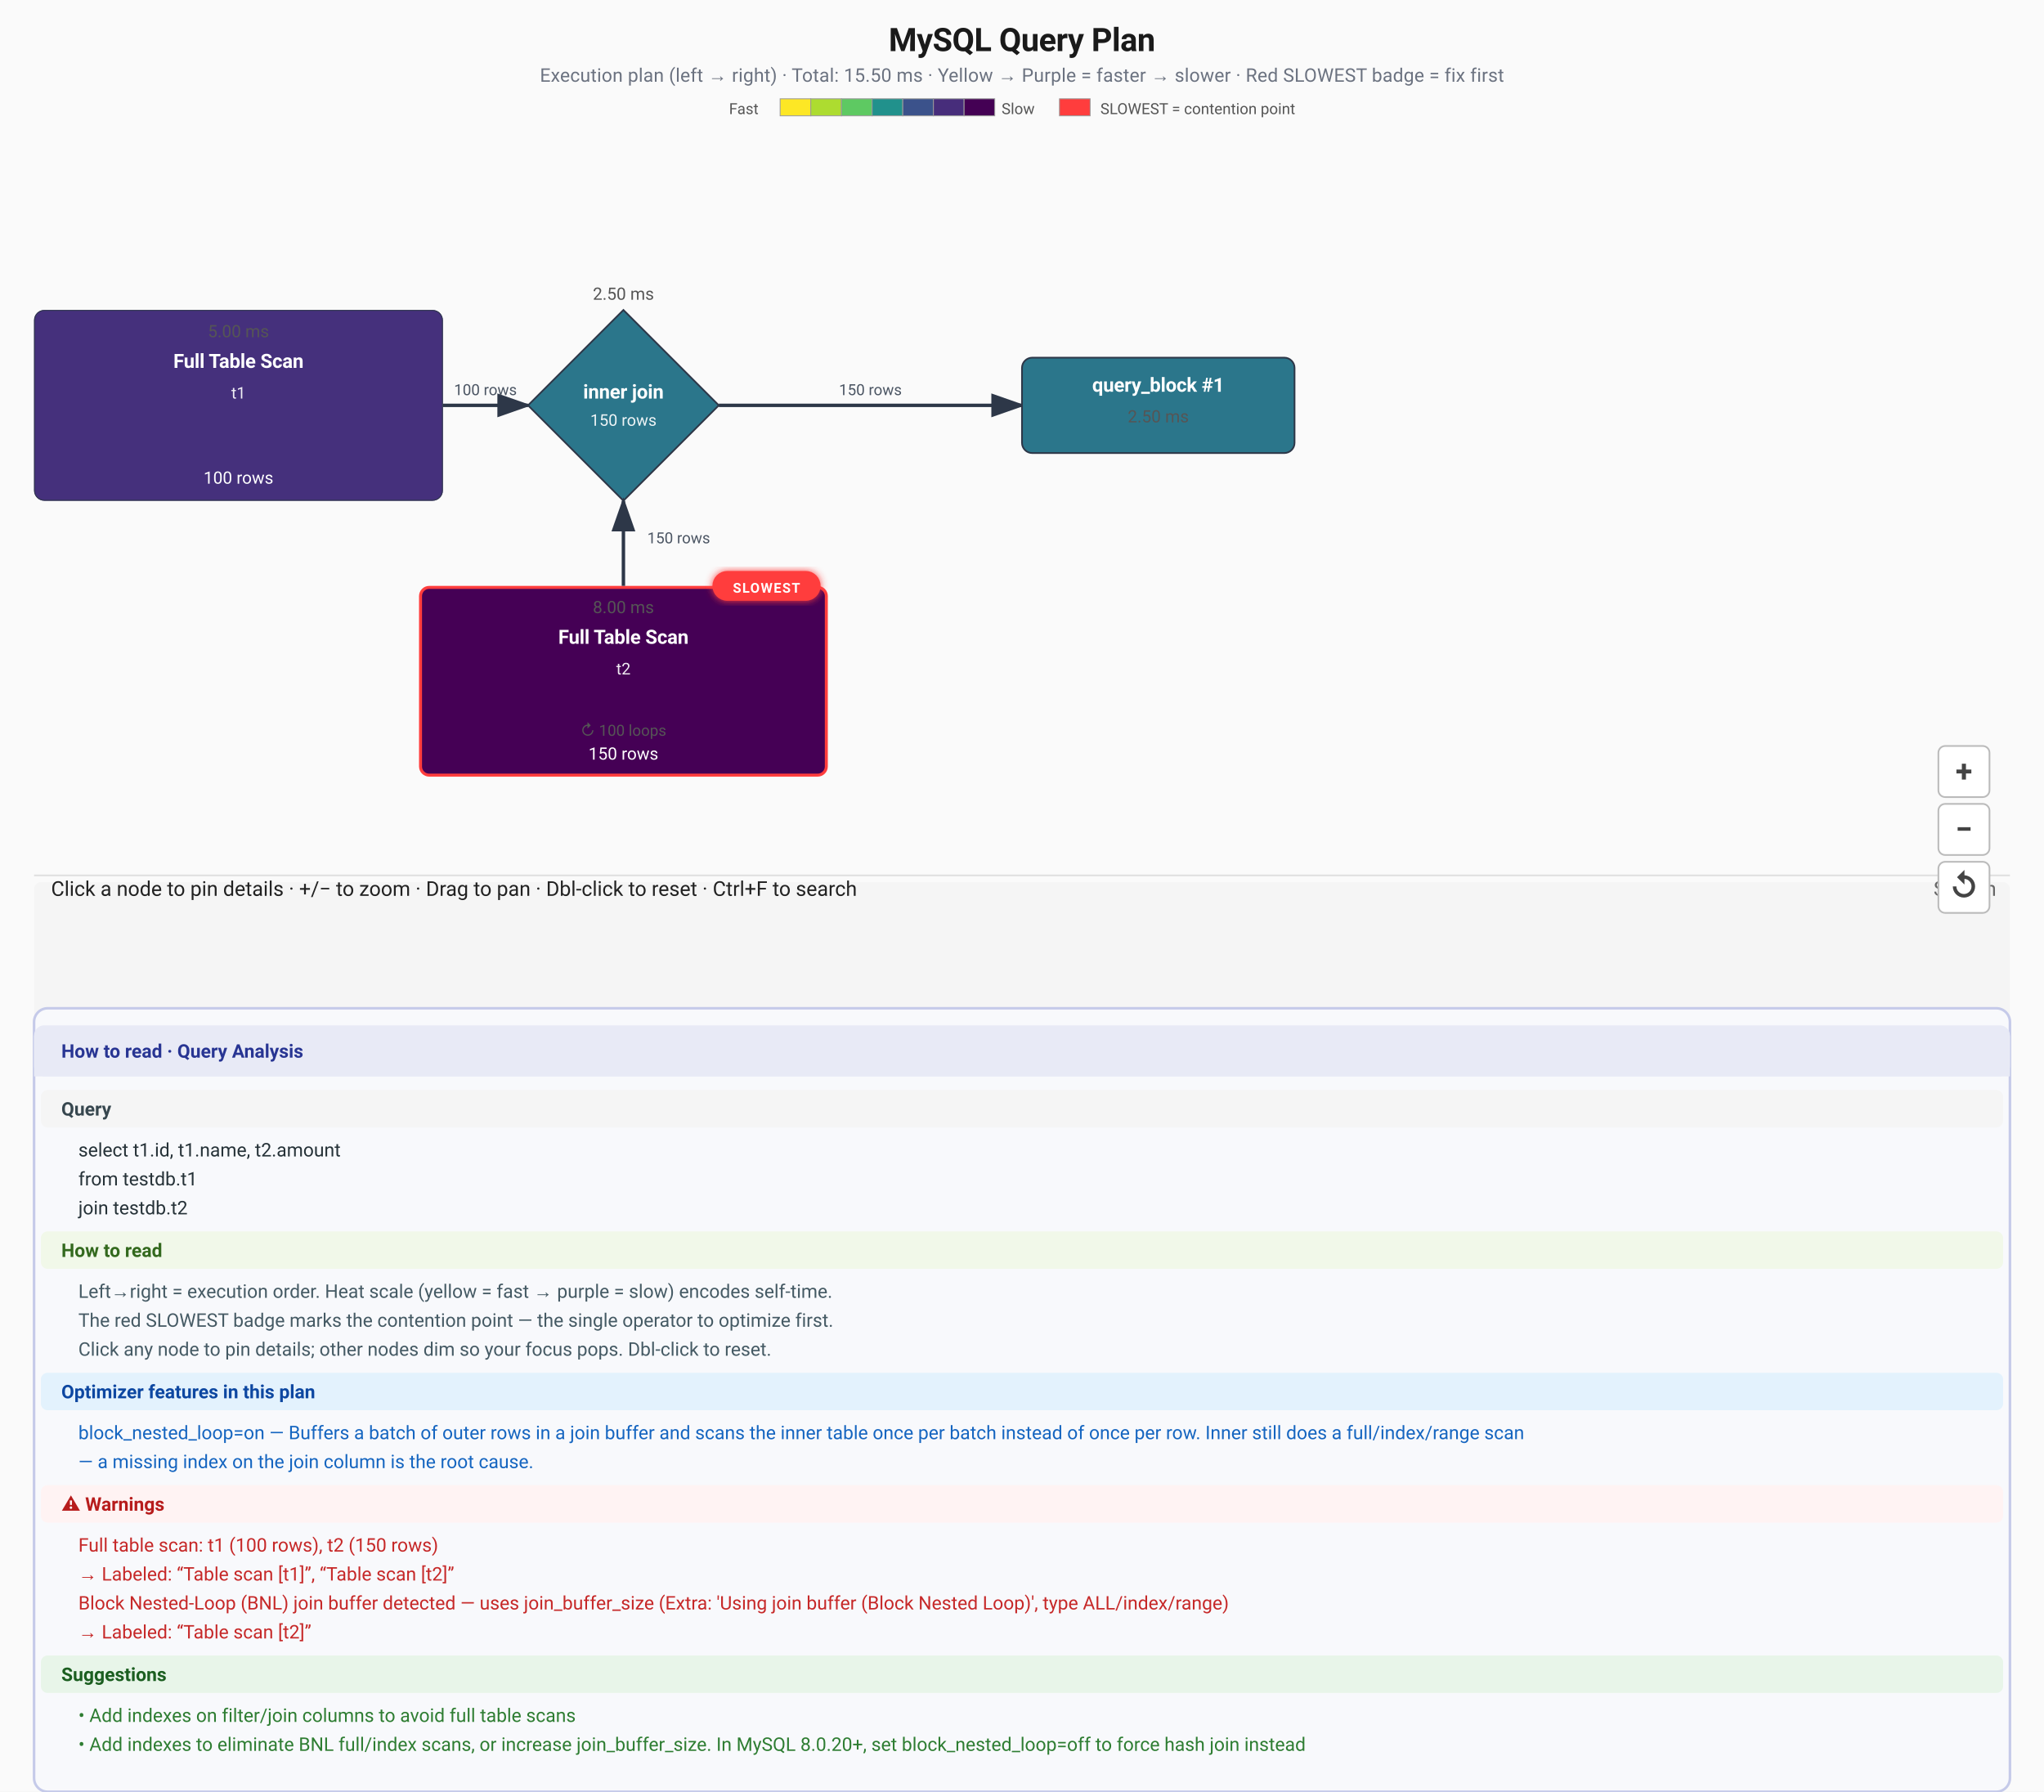
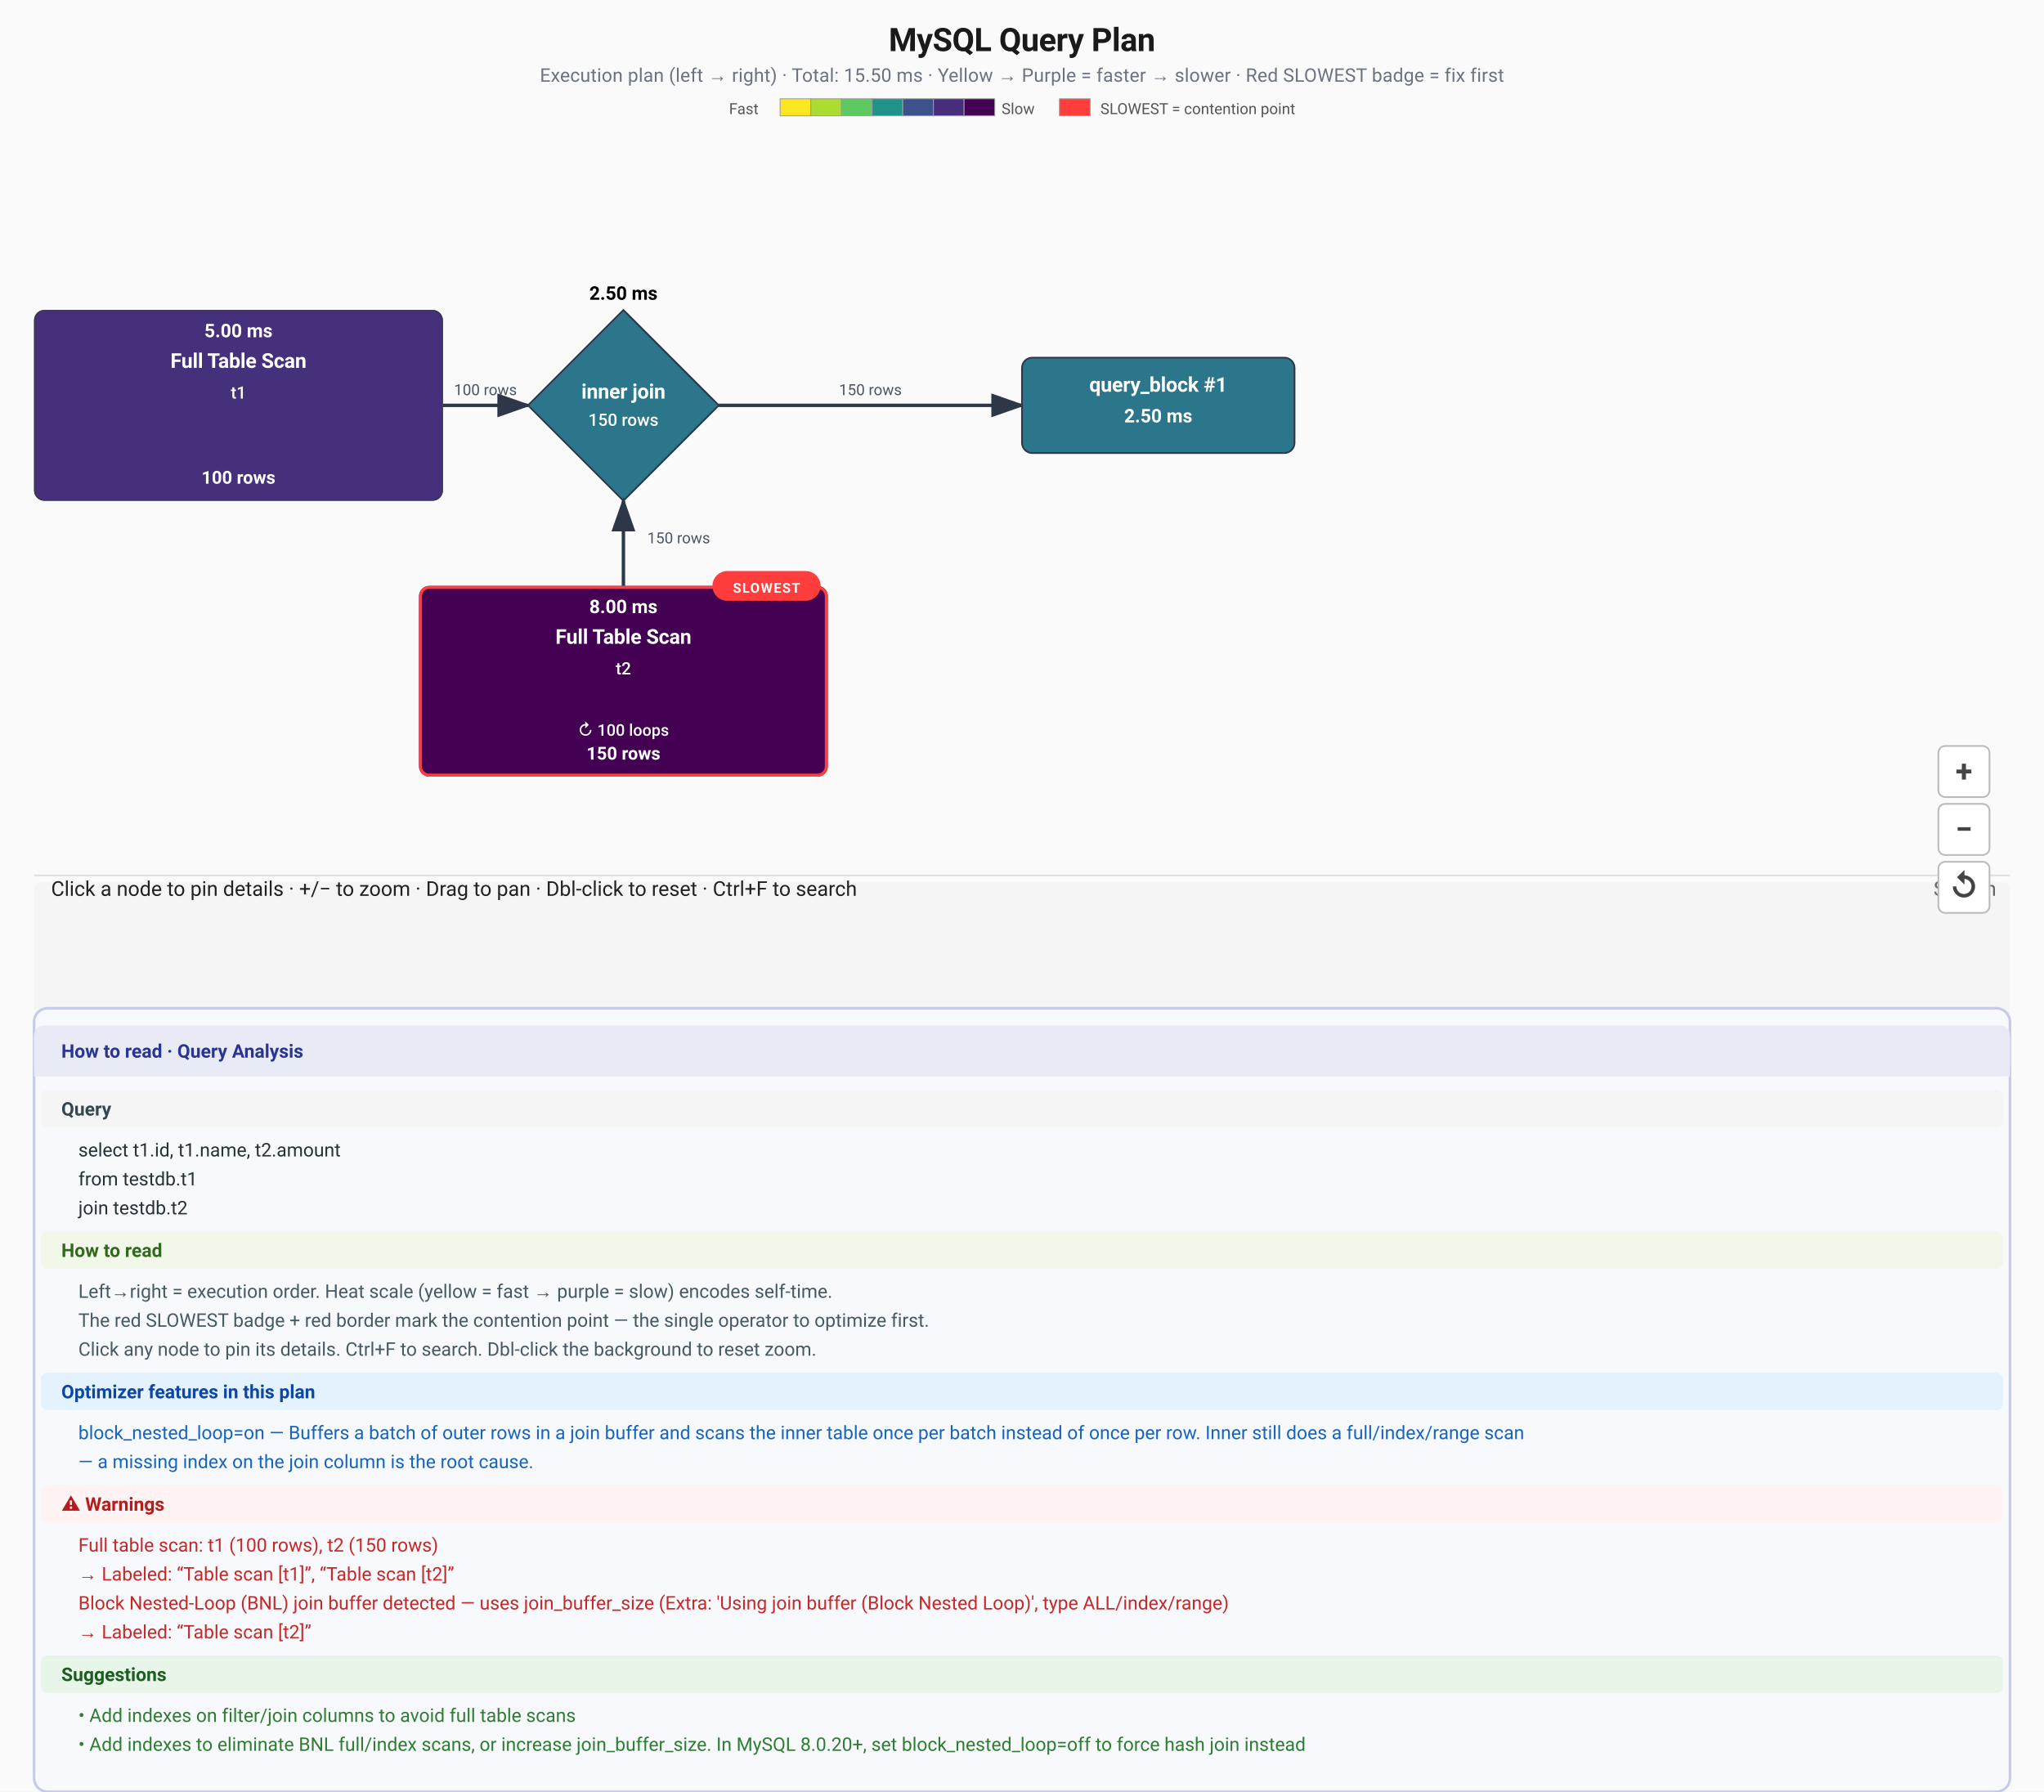
<svg xmlns="http://www.w3.org/2000/svg" version="1.1" width="1200" height="1052" viewBox="0 0 1200 1052" style="max-width: 100%; height: auto;">
  <defs>
    <marker id="arrowhead" markerWidth="10" markerHeight="7" refX="9" refY="3.5" orient="auto">
      <polygon points="0 0, 10 3.5, 0 7" fill="#2d3748" />
    </marker>
-     <filter id="hotspot-glow" x="-30%" y="-30%" width="160%" height="160%">
-       <feGaussianBlur stdDeviation="2.2" result="blur" />
-       <feMerge>
-         <feMergeNode in="blur" />
-         <feMergeNode in="SourceGraphic" />
-       </feMerge>
-     </filter>
    <clipPath id="diagram-clip">
      <rect x="0" y="0" width="1200" height="584" />
    </clipPath>
  </defs>
  <style>
  text { font-family: -apple-system, BlinkMacSystemFont, "Segoe UI", Roboto, "Helvetica Neue", Arial, sans-serif; font-size: 11px; -webkit-font-smoothing: antialiased; }
  .title { font-size: 19px; font-weight: 650; letter-spacing: -0.2px; fill: #1a1a1a; }
  .subtitle { font-size: 11px; fill: #6b7280; letter-spacing: 0.1px; }
-   .cost { font-size: 10px; fill: #555; }
-   .node-label { font-weight: 600; font-size: 11.5px; letter-spacing: -0.1px; }
-   .node-sublabel { font-size: 9.5px; fill-opacity: 0.92; }
-   .row-count { font-size: 10px; }
+   .cost { font-size: 11px; font-weight: 600; }
+   .node-label { font-weight: 700; font-size: 12px; letter-spacing: -0.1px; }
+   .node-sublabel { font-size: 10px; font-weight: 500; }
+   .row-count { font-size: 10.5px; font-weight: 600; }
  .arrow-label { font-size: 9px; fill: #4b5563; }
  .legend-label { font-size: 9px; fill: #555; }
  .diagram-node { cursor: pointer; }
-   .diagram-node:hover rect, .diagram-node:hover polygon { opacity: 0.9; stroke-width: 2; }
+   .diagram-node:hover rect, .diagram-node:hover polygon { stroke-width: 2.5; }
  .badge-covering { font-size: 8px; fill: #1b5e20; font-weight: bold; }
-   .loops-line { font-size: 9px; fill: #555; }
+   .loops-line { font-size: 9.5px; font-weight: 500; }
  .details-line { font-size: 12px; fill: #222; user-select: text; -webkit-user-select: text; cursor: text; }
  .details-line.dim { fill: #999; }
  #search { font-size: 12px; fill: #666; cursor: pointer; }
  #search:hover { fill: #000; }
  .diagram-node.dim { opacity: 0.25; }
-   .diagram-node.hotspot rect, .diagram-node.hotspot polygon { stroke: #ff3d3d; stroke-width: 3.5; filter: url(#hotspot-glow); }
-   .diagram-node.hotspot.dim { opacity: 1; }
-   .diagram-node.pinned.dim { opacity: 1; }
+   .diagram-node.hotspot rect, .diagram-node.hotspot polygon { stroke: #ff3d3d; stroke-width: 3.5; }
  .diagram-node.pinned rect, .diagram-node.pinned polygon { stroke: #e600e6 !important; stroke-width: 3; }
  .hotspot-badge rect { fill: #ff3d3d; }
  .hotspot-badge text { fill: #fff; font-size: 8px; font-weight: 700; letter-spacing: 0.6px; }
  .zoom-controls { cursor: pointer; }
  .zoom-btn rect { fill: #fff; stroke: #bbb; stroke-width: 1; rx: 4; }
  .zoom-btn:hover rect { fill: #f0f0f0; stroke: #888; }
  .zoom-btn text { font-size: 18px; font-weight: bold; fill: #444; user-select: none; pointer-events: none; }
  .zoom-btn:hover text { fill: #111; }
</style>
  <rect width="100%" height="100%" fill="#fafafa" />
  <text x="600.0" y="30" text-anchor="middle" class="title">MySQL Query Plan</text>
  <text x="600.0" y="48" text-anchor="middle" class="subtitle">Execution plan (left → right)  ·  Total: 15.50 ms  ·  Yellow → Purple = faster → slower  ·  Red SLOWEST badge = fix first</text>
  <g id="diagram-legend">
    <text x="428.0" y="67" class="legend-label">Fast</text>
    <rect x="458.0" y="58" width="18" height="10" fill="#fde725" stroke="#999" stroke-width="0.5" />
    <rect x="476.0" y="58" width="18" height="10" fill="#addc30" stroke="#999" stroke-width="0.5" />
    <rect x="494.0" y="58" width="18" height="10" fill="#5ec962" stroke="#999" stroke-width="0.5" />
    <rect x="512.0" y="58" width="18" height="10" fill="#21918c" stroke="#999" stroke-width="0.5" />
    <rect x="530.0" y="58" width="18" height="10" fill="#3b528b" stroke="#999" stroke-width="0.5" />
    <rect x="548.0" y="58" width="18" height="10" fill="#472d7b" stroke="#999" stroke-width="0.5" />
    <rect x="566.0" y="58" width="18" height="10" fill="#440154" stroke="#999" stroke-width="0.5" />
    <text x="588.0" y="67" class="legend-label">Slow</text>
    <rect x="622.0" y="58" width="18" height="10" fill="#ff3d3d" stroke="#999" stroke-width="0.5" />
    <text x="646.0" y="67" class="legend-label">SLOWEST = contention point</text>
  </g>
  <line x1="20" y1="514" x2="1180" y2="514" stroke="#e0e0e0" stroke-width="1" />
  <rect x="20" y="518" width="1160" height="112" fill="#f5f5f5" rx="4" />
  <text id="search" x="1172" y="526" text-anchor="end">Search</text>
  <text id="details-l0" x="30" y="526" text-anchor="start" class="details-line">Click a node to pin details  ·  +/− to zoom  ·  Drag to pan  ·  Dbl-click to reset  ·  Ctrl+F to search</text>
  <text id="details-l1" x="30" y="542" text-anchor="start" class="details-line" />
  <text id="details-l2" x="30" y="558" text-anchor="start" class="details-line" />
  <text id="details-l3" x="30" y="574" text-anchor="start" class="details-line" />
  <text id="details-l4" x="30" y="590" text-anchor="start" class="details-line" />
  <text id="details-l5" x="30" y="606" text-anchor="start" class="details-line" />
  <g id="diagram-content" clip-path="url(#diagram-clip)">
    <g class="diagram-node" data-info="Table scan on t1  ·  Total: 5.00 ms  ·  Cost: 100.00  ·  Rows: 100  ·  Loops: 1  ·  Table: t1  ·  Est.rows: 100  ·  ⚠ In Query Analysis: Full table scan: t1 (100 rows), t2 (150 rows)" data-analysis-msg="Full table scan: t1 (100 rows), t2 (150 rows)">
      <defs>
        <clipPath id="clipbox-0">
          <rect x="20" y="182" width="240" height="112" rx="6" ry="6" />
        </clipPath>
      </defs>
      <g clip-path="url(#clipbox-0)">
        <rect x="20" y="182" width="240" height="112" fill="#45307c" stroke="#2d3748" stroke-width="1" rx="6" ry="6" />
        <text x="140.0" y="198" text-anchor="middle" class="cost" fill="#ffffff">5.00 ms</text>
        <text x="140.0" y="216" text-anchor="middle" class="node-label" fill="#ffffff">Full Table Scan</text>
        <text x="140.0" y="234" text-anchor="middle" class="node-sublabel" fill="#ffffff">t1</text>
        <text x="140.0" y="284" text-anchor="middle" class="row-count" fill="#ffffff">100 rows</text>
      </g>
    </g>
    <line x1="260" y1="238.0" x2="310" y2="238.0" stroke="#2d3748" stroke-width="2" marker-end="url(#arrowhead)" />
    <text x="285.0" y="232.0" text-anchor="middle" class="arrow-label">100 rows</text>
    <g class="diagram-node" data-info="Nested loop inner join  ·  Total: 15.50 ms  ·  Self: 2.50 ms  ·  Cost: 500.00  ·  Rows: 150  ·  Loops: 1  ·  Est.rows: 200">
      <text x="366" y="176.0" text-anchor="middle" class="cost">2.50 ms</text>
      <polygon points="366,182.0 422,238.0 366,294.0 310,238.0" fill="#2b768b" stroke="#2d3748" stroke-width="1" />
      <text x="366" y="234.0" text-anchor="middle" class="node-label" fill="#ffffff">inner join</text>
      <text x="366" y="250.0" text-anchor="middle" class="node-sublabel" fill="#ffffff">150 rows</text>
    </g>
    <g class="diagram-node hotspot" data-info="Ran 100 times (e.g. inner side of nested loop).  ·  —  ·  Table scan on t2 (BNL join buffer)  ·  Total: 8.00 ms  ·  Cost: 2.00  ·  Rows: 150  ·  Loops: 100  ·  Table: t2  ·  Est.rows: 200  ·  ⚠ In Query Analysis: Block Nested-Loop (BNL) join buffer detected — uses join_buffer_size (Extra: 'Using join buffer (Block Nested Loop)', type ALL/index/range)" data-analysis-msg="Block Nested-Loop (BNL) join buffer detected — uses join_buffer_size (Extra: 'Using join buffer (Block Nested Loop)', type ALL/index/range)">
      <defs>
        <clipPath id="clipbox-1">
          <rect x="246.0" y="344" width="240" height="112" rx="6" ry="6" />
        </clipPath>
      </defs>
      <g clip-path="url(#clipbox-1)">
        <rect x="246.0" y="344" width="240" height="112" fill="#440154" stroke="#2d3748" stroke-width="1" rx="6" ry="6" />
        <text x="366.0" y="360" text-anchor="middle" class="cost" fill="#ffffff">8.00 ms</text>
        <text x="366.0" y="378" text-anchor="middle" class="node-label" fill="#ffffff">Full Table Scan</text>
        <text x="366.0" y="396" text-anchor="middle" class="node-sublabel" fill="#ffffff">t2</text>
        <text x="366.0" y="432" text-anchor="middle" class="loops-line" fill="#ffffff">↻ 100 loops</text>
        <text x="366.0" y="446" text-anchor="middle" class="row-count" fill="#ffffff">150 rows</text>
      </g>
      <g class="hotspot-badge">
        <rect x="420.0" y="337.0" width="60" height="14" rx="7" ry="7" />
        <text x="450.0" y="348.0" text-anchor="middle">SLOWEST</text>
      </g>
    </g>
    <line x1="366" y1="344" x2="366" y2="294.0" stroke="#2d3748" stroke-width="2" marker-end="url(#arrowhead)" />
    <text x="380" y="319.0" text-anchor="start" class="arrow-label">150 rows</text>
    <line x1="422" y1="238.0" x2="600" y2="238.0" stroke="#2d3748" stroke-width="2" marker-end="url(#arrowhead)" />
    <text x="511.0" y="232.0" text-anchor="middle" class="arrow-label">150 rows</text>
    <g class="diagram-node" data-info="Total: 15.50 ms | Cost: 500.00">
      <rect x="600" y="210.0" width="160" height="56" fill="#2b768b" stroke="#2d3748" stroke-width="1" rx="6" />
      <text x="680.0" y="230.0" text-anchor="middle" class="node-label" fill="#ffffff">query_block #1</text>
      <text x="680.0" y="248.0" text-anchor="middle" class="cost" fill="#ffffff">2.50 ms</text>
    </g>
  </g>
  <g class="zoom-controls">
    <g class="zoom-btn" id="zoom-in">
      <rect x="1138" y="438" width="30" height="30" />
      <text x="1153.0" y="459.0" text-anchor="middle">+</text>
    </g>
    <g class="zoom-btn" id="zoom-out">
      <rect x="1138" y="472" width="30" height="30" />
      <text x="1153.0" y="493.0" text-anchor="middle">−</text>
    </g>
    <g class="zoom-btn" id="zoom-reset">
      <rect x="1138" y="506" width="30" height="30" />
      <text x="1153.0" y="527.0" text-anchor="middle">↺</text>
    </g>
  </g>
  <rect x="20" y="592" width="1160" height="460" fill="#f8f9fc" stroke="#c5cae9" stroke-width="1.5" rx="8" />
  <rect x="20" y="602" width="1160" height="30" fill="#e8eaf6" rx="6" />
  <rect x="20" y="608" width="1160" height="24" fill="#e8eaf6" />
  <text x="36" y="621" font-family="Arial,sans-serif" font-size="13" font-weight="bold" fill="#283593">How to read · Query Analysis</text>
  <rect x="24" y="640" width="1152" height="22" fill="#f5f5f5" rx="4" />
  <text x="36" y="655" font-family="Arial,sans-serif" font-size="11" font-weight="bold" fill="#37474f">Query</text>
  <text x="46" y="679" font-family="Courier New,Courier,monospace" font-size="11" fill="#263238">select t1.id, t1.name, t2.amount</text>
  <text x="46" y="696" font-family="Courier New,Courier,monospace" font-size="11" fill="#263238">from testdb.t1</text>
  <text x="46" y="713" font-family="Courier New,Courier,monospace" font-size="11" fill="#263238">  join testdb.t2</text>
  <rect x="24" y="723" width="1152" height="22" fill="#f1f8e9" rx="4" />
  <text x="36" y="738" font-family="Arial,sans-serif" font-size="11" font-weight="bold" fill="#33691e">How to read</text>
  <text x="46" y="762" font-family="Arial,sans-serif" font-size="11" fill="#455a64">Left→right = execution order. Heat scale (yellow = fast → purple = slow) encodes self-time.</text>
-   <text x="46" y="779" font-family="Arial,sans-serif" font-size="11" fill="#455a64">The red SLOWEST badge marks the contention point — the single operator to optimize first.</text>
-   <text x="46" y="796" font-family="Arial,sans-serif" font-size="11" fill="#455a64">Click any node to pin details; other nodes dim so your focus pops. Dbl-click to reset.</text>
+   <text x="46" y="779" font-family="Arial,sans-serif" font-size="11" fill="#455a64">The red SLOWEST badge + red border mark the contention point — the single operator to optimize first.</text>
+   <text x="46" y="796" font-family="Arial,sans-serif" font-size="11" fill="#455a64">Click any node to pin its details. Ctrl+F to search. Dbl-click the background to reset zoom.</text>
  <rect x="24" y="806" width="1152" height="22" fill="#e3f2fd" rx="4" />
  <text x="36" y="821" font-family="Arial,sans-serif" font-size="11" font-weight="bold" fill="#0d47a1">Optimizer features in this plan</text>
  <text x="46" y="845" font-family="Arial,sans-serif" font-size="11" fill="#1565c0">block_nested_loop=on — Buffers a batch of outer rows in a join buffer and scans the inner table once per batch instead of once per row. Inner still does a full/index/range scan</text>
  <text x="46" y="862" font-family="Arial,sans-serif" font-size="11" fill="#1565c0">— a missing index on the join column is the root cause.</text>
  <rect x="24" y="872" width="1152" height="22" fill="#fff3f3" rx="4" />
  <text x="36" y="887" font-family="Arial,sans-serif" font-size="11" font-weight="bold" fill="#b71c1c">⚠  Warnings</text>
  <text x="46" y="911" font-family="Arial,sans-serif" font-size="11" fill="#c62828">Full table scan: t1 (100 rows), t2 (150 rows)</text>
  <text x="46" y="928" font-family="Arial,sans-serif" font-size="11" fill="#c62828">→ Labeled: “Table scan [t1]”, “Table scan [t2]”</text>
  <text x="46" y="945" font-family="Arial,sans-serif" font-size="11" fill="#c62828">Block Nested-Loop (BNL) join buffer detected — uses join_buffer_size (Extra: 'Using join buffer (Block Nested Loop)', type ALL/index/range)</text>
  <text x="46" y="962" font-family="Arial,sans-serif" font-size="11" fill="#c62828">→ Labeled: “Table scan [t2]”</text>
  <rect x="24" y="972" width="1152" height="22" fill="#e8f5e9" rx="4" />
  <text x="36" y="987" font-family="Arial,sans-serif" font-size="11" font-weight="bold" fill="#1b5e20">Suggestions</text>
  <text x="46" y="1011" font-family="Arial,sans-serif" font-size="11" fill="#2e7d32">•  Add indexes on filter/join columns to avoid full table scans</text>
  <text x="46" y="1028" font-family="Arial,sans-serif" font-size="11" fill="#2e7d32">•  Add indexes to eliminate BNL full/index scans, or increase join_buffer_size. In MySQL 8.0.20+, set block_nested_loop=off to force hash join instead</text>
</svg>
